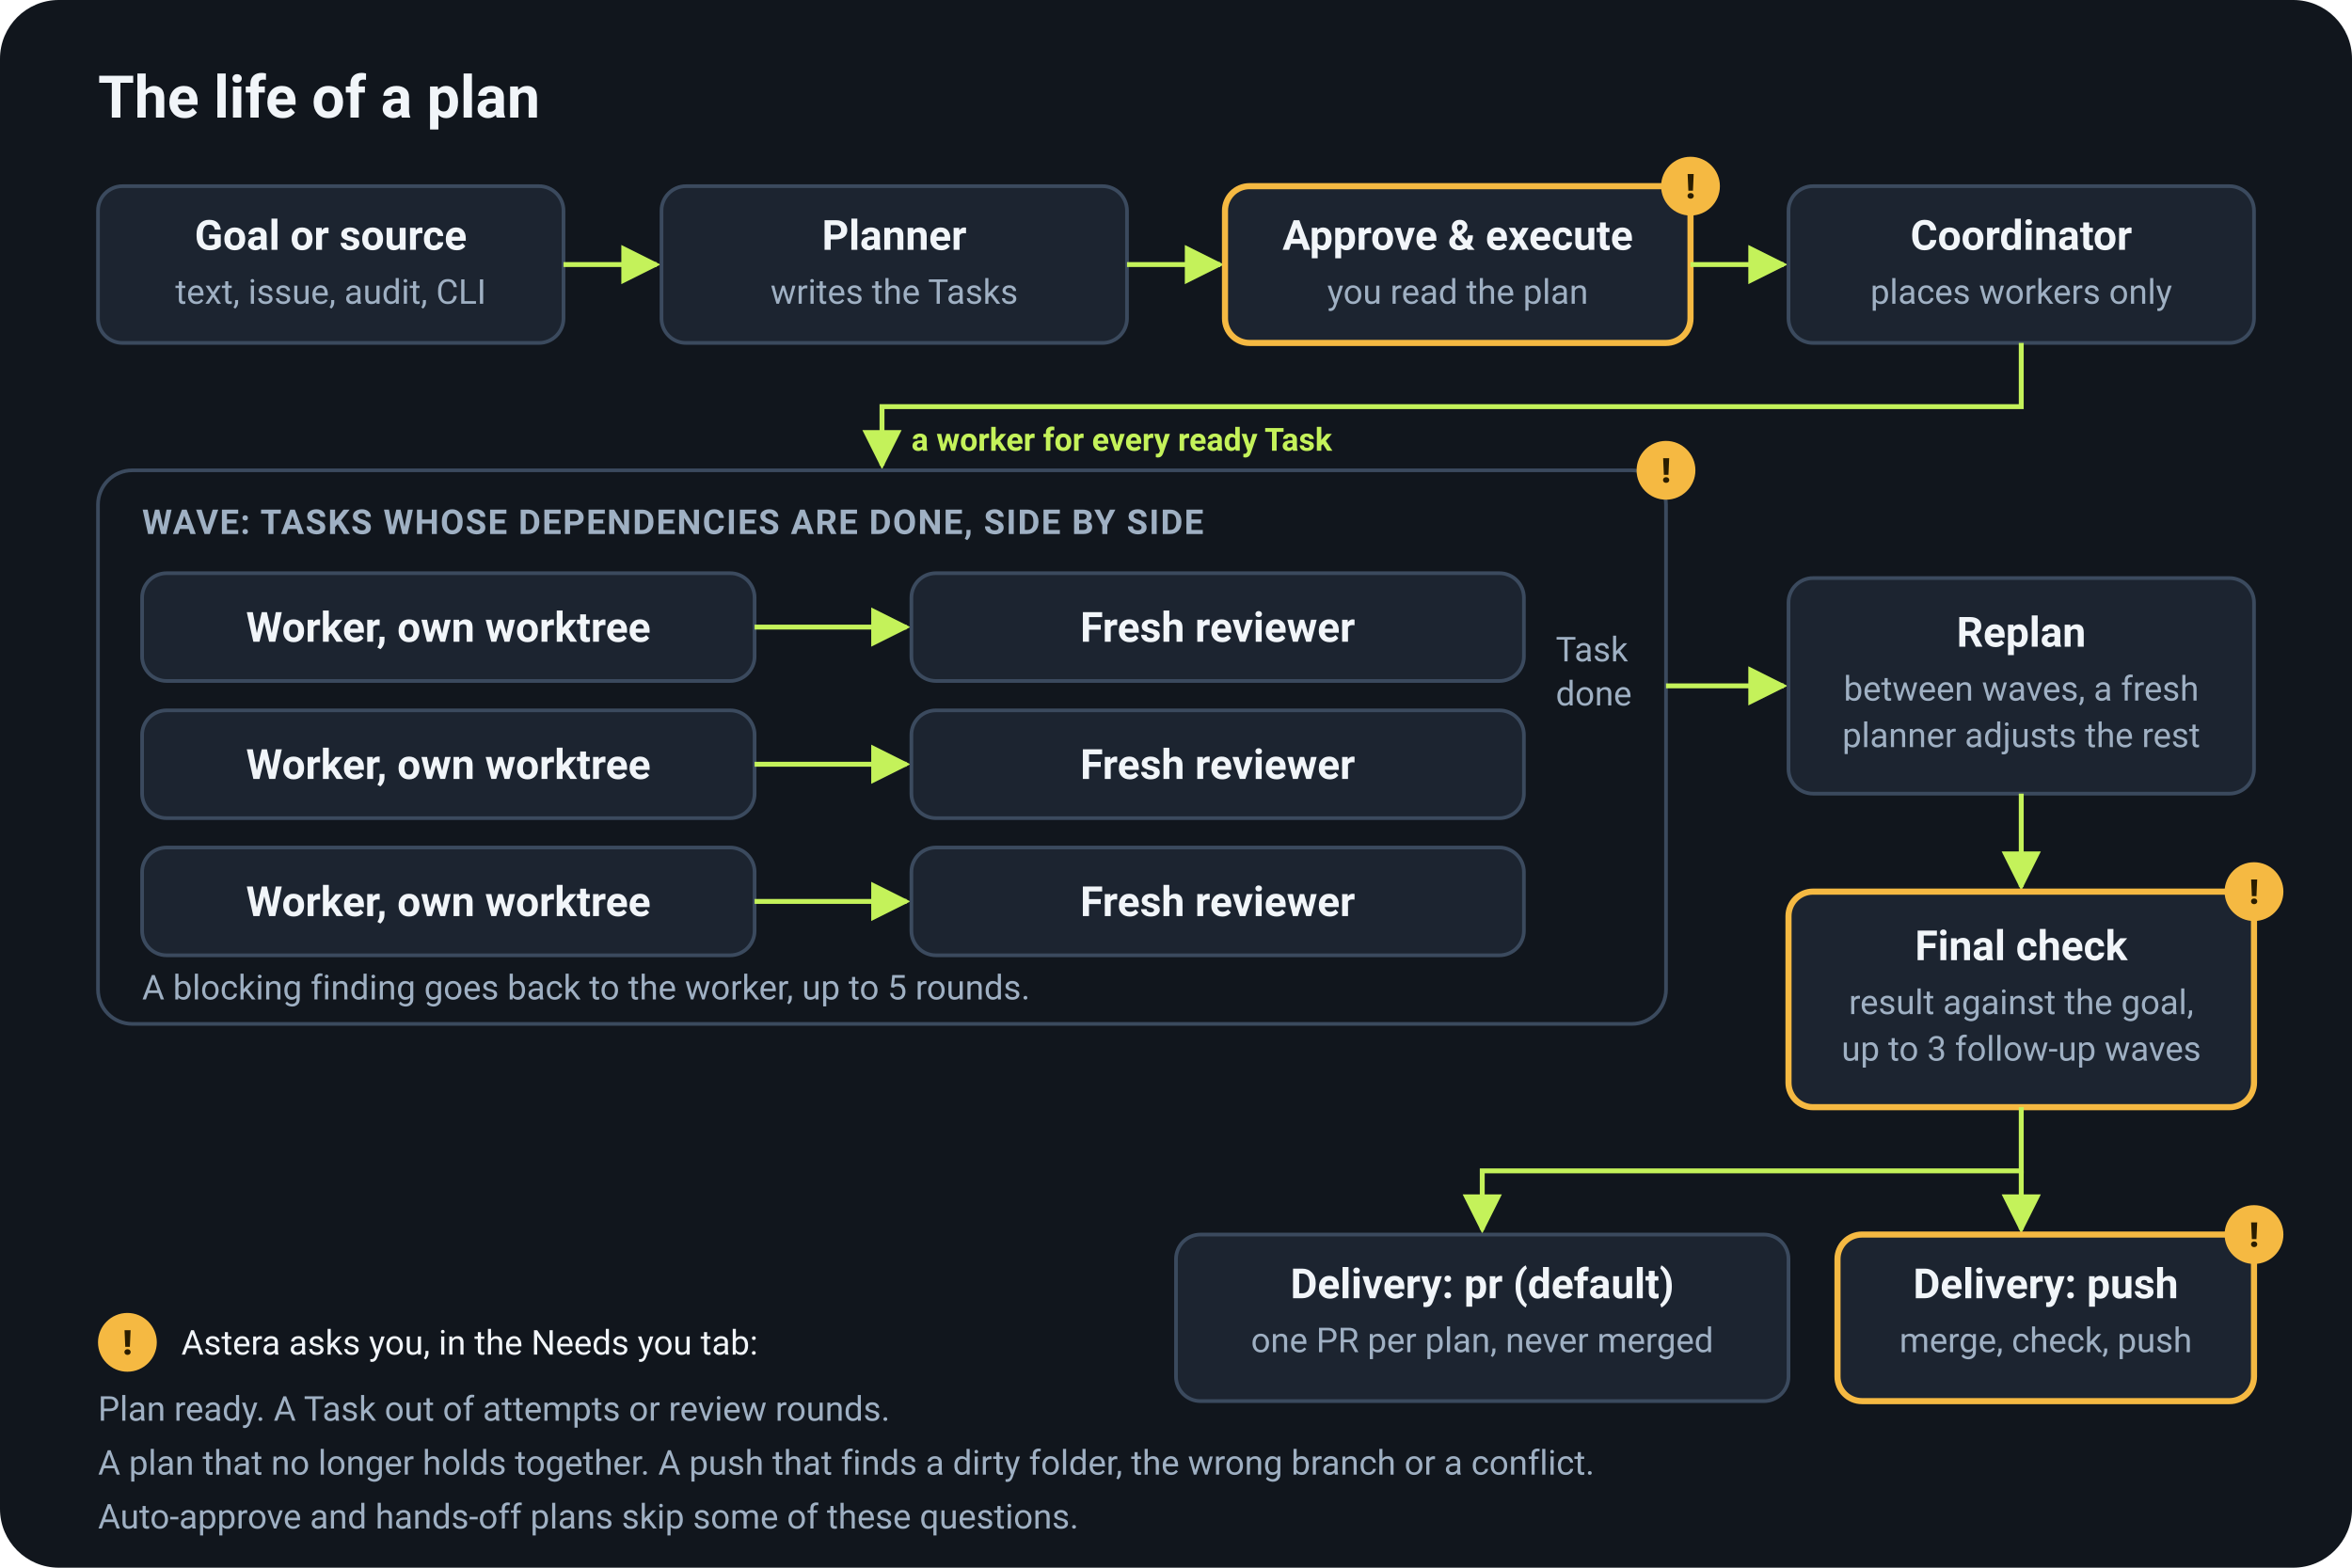
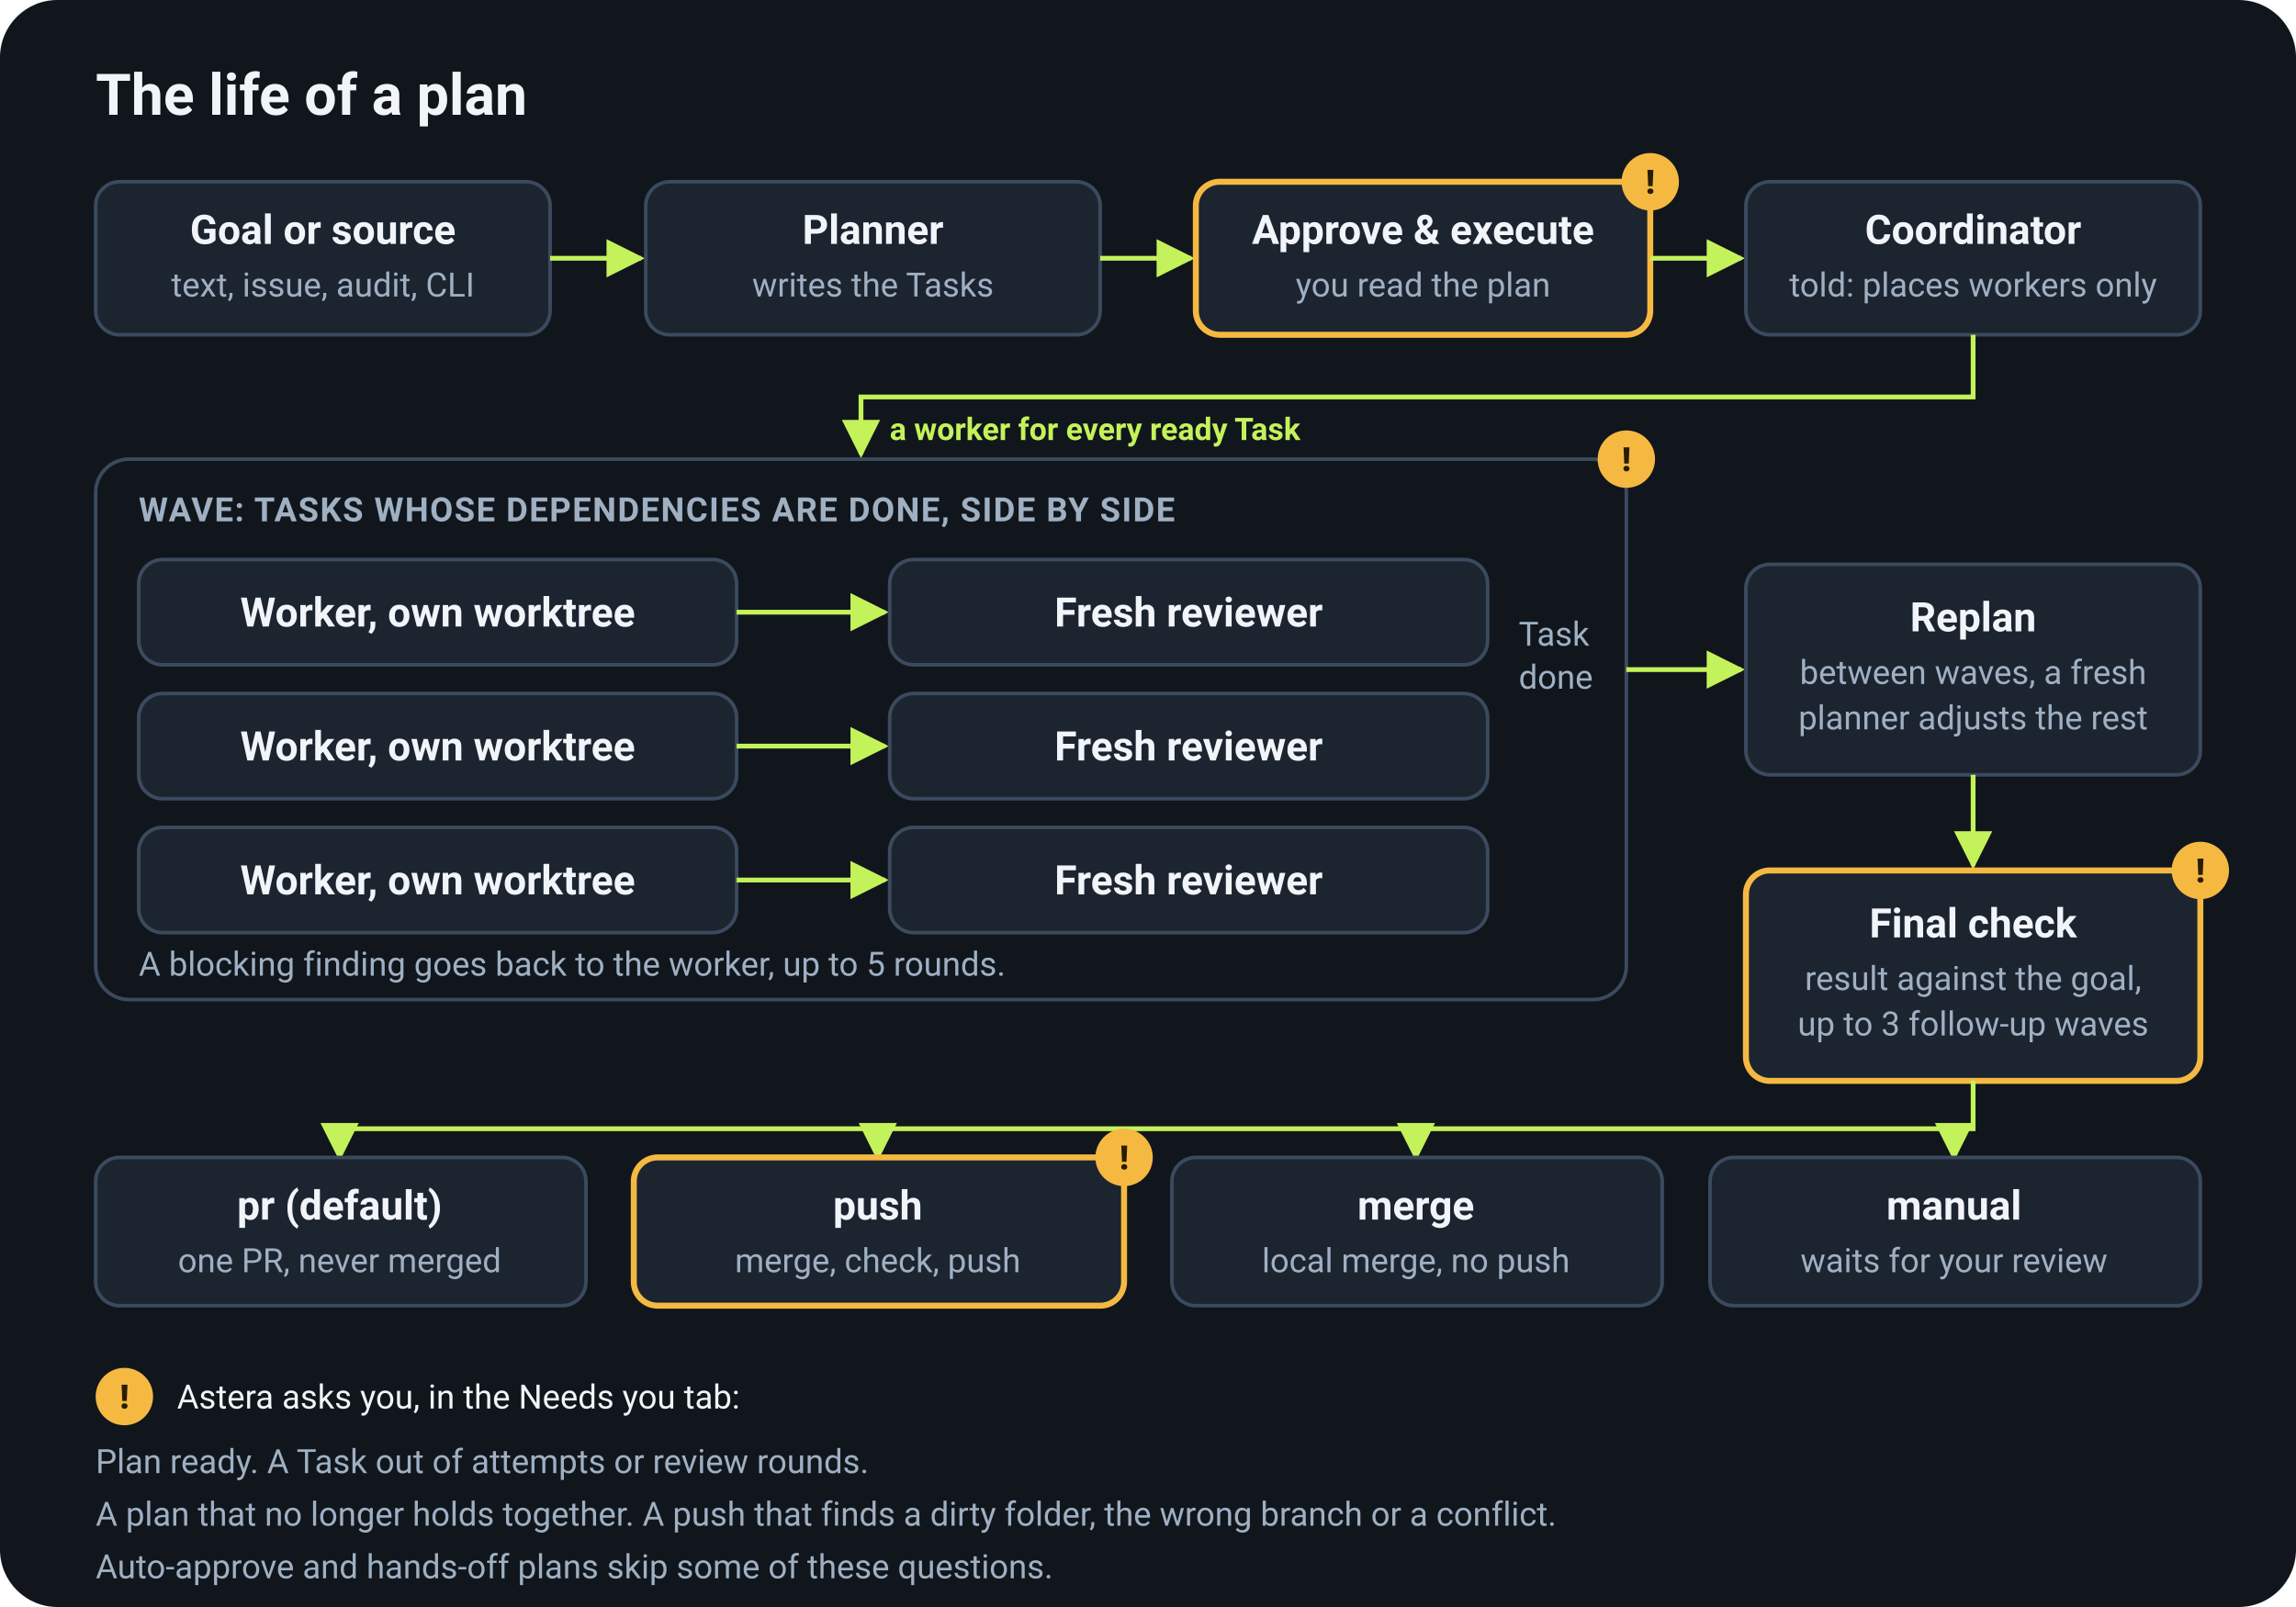
- <svg xmlns="http://www.w3.org/2000/svg" viewBox="0 0 960 640" width="960" height="640" role="img" aria-labelledby="t d">
+ <svg xmlns="http://www.w3.org/2000/svg" viewBox="0 0 960 672" width="960" height="672" role="img" aria-labelledby="t d">
  <style>
-     text { font-family: system-ui, -apple-system, "Segoe UI", Roboto, Helvetica, Arial, sans-serif; }
-     .bg { fill: #11161d; }
-     .title { fill: #f1f5f9; font-size: 24px; font-weight: 700; }
-     .grp { fill: none; stroke: #3b4a5e; stroke-width: 1.5; }
-     .glabel { fill: #9fb0c3; font-size: 14px; font-weight: 700; letter-spacing: 0.04em; }
-     .box { fill: #1c2430; stroke: #3b4a5e; stroke-width: 1.5; }
-     .you { fill: #1c2430; stroke: #f5b942; stroke-width: 2.5; }
-     .name { fill: #f1f5f9; font-size: 17px; font-weight: 700; }
-     .small { fill: #9fb0c3; font-size: 14px; }
-     .arrow { fill: none; stroke: #c4f25a; stroke-width: 2; marker-end: url(#ah); }
-     .lbl { fill: #c4f25a; font-size: 13px; font-weight: 600; }
-     .ask { fill: #f5b942; }
-     .askt { fill: #2a1d00; font-size: 14px; font-weight: 800; }
-     .legend { fill: #f1f5f9; font-size: 14px; }
-   </style>
+ text { font-family: system-ui, -apple-system, "Segoe UI", Roboto, Helvetica, Arial, sans-serif; }
+ .bg { fill: #11161d; }
+ .title { fill: #f1f5f9; font-size: 24px; font-weight: 700; }
+ .grp { fill: none; stroke: #3b4a5e; stroke-width: 1.5; }
+ .glabel { fill: #9fb0c3; font-size: 14px; font-weight: 700; letter-spacing: 0.04em; }
+ .box { fill: #1c2430; stroke: #3b4a5e; stroke-width: 1.5; }
+ .you { fill: #1c2430; stroke: #f5b942; stroke-width: 2.5; }
+ .name { fill: #f1f5f9; font-size: 17px; font-weight: 700; }
+ .small { fill: #9fb0c3; font-size: 14px; }
+ .arrow { fill: none; stroke: #c4f25a; stroke-width: 2; marker-end: url(#ah); }
+ .lbl { fill: #c4f25a; font-size: 13px; font-weight: 600; }
+ .ask { fill: #f5b942; }
+ .askt { fill: #2a1d00; font-size: 14px; font-weight: 800; }
+ .legend { fill: #f1f5f9; font-size: 14px; }
+ </style>
  <defs>
    <marker id="ah" viewBox="0 0 10 10" refX="9" refY="5" markerWidth="8" markerHeight="8" orient="auto">
      <path d="M0 0L10 5L0 10z" fill="#c4f25a" />
    </marker>
  </defs>
-   <rect class="bg" width="960" height="640" rx="24" />
+   <rect class="bg" width="960" height="672" rx="24" />
  <text class="title" x="40" y="48">The life of a plan</text>
  <rect class="box" x="40" y="76" width="190" height="64" rx="10" />
  <text class="name" x="135" y="102" text-anchor="middle">Goal or source</text>
  <text class="small" x="135" y="124" text-anchor="middle">text, issue, audit, CLI</text>
  <path class="arrow" d="M230 108H268" />
  <rect class="box" x="270" y="76" width="190" height="64" rx="10" />
  <text class="name" x="365" y="102" text-anchor="middle">Planner</text>
  <text class="small" x="365" y="124" text-anchor="middle">writes the Tasks</text>
  <path class="arrow" d="M460 108H498" />
  <rect class="you" x="500" y="76" width="190" height="64" rx="10" />
  <text class="name" x="595" y="102" text-anchor="middle">Approve &amp; execute</text>
  <text class="small" x="595" y="124" text-anchor="middle">you read the plan</text>
  <circle class="ask" cx="690" cy="76" r="12" />
  <text class="askt" x="690" y="81" text-anchor="middle">!</text>
  <path class="arrow" d="M690 108H728" />
  <rect class="box" x="730" y="76" width="190" height="64" rx="10" />
  <text class="name" x="825" y="102" text-anchor="middle">Coordinator</text>
-   <text class="small" x="825" y="124" text-anchor="middle">places workers only</text>
+   <text class="small" x="825" y="124" text-anchor="middle">told: places workers only</text>
  <path class="arrow" d="M825 140V166H360V190" />
  <text class="lbl" x="372" y="184">a worker for every ready Task</text>
  <rect class="grp" x="40" y="192" width="640" height="226" rx="14" />
  <text class="glabel" x="58" y="218">WAVE: TASKS WHOSE DEPENDENCIES ARE DONE, SIDE BY SIDE</text>
  <rect class="box" x="58" y="234" width="250" height="44" rx="10" />
  <text class="name" x="183" y="262" text-anchor="middle">Worker, own worktree</text>
  <path class="arrow" d="M308 256H370" />
  <rect class="box" x="372" y="234" width="250" height="44" rx="10" />
  <text class="name" x="497" y="262" text-anchor="middle">Fresh reviewer</text>
  <rect class="box" x="58" y="290" width="250" height="44" rx="10" />
  <text class="name" x="183" y="318" text-anchor="middle">Worker, own worktree</text>
  <path class="arrow" d="M308 312H370" />
  <rect class="box" x="372" y="290" width="250" height="44" rx="10" />
  <text class="name" x="497" y="318" text-anchor="middle">Fresh reviewer</text>
  <rect class="box" x="58" y="346" width="250" height="44" rx="10" />
  <text class="name" x="183" y="374" text-anchor="middle">Worker, own worktree</text>
  <path class="arrow" d="M308 368H370" />
  <rect class="box" x="372" y="346" width="250" height="44" rx="10" />
  <text class="name" x="497" y="374" text-anchor="middle">Fresh reviewer</text>
  <text class="small" x="58" y="408">A blocking finding goes back to the worker, up to 5 rounds.</text>
  <circle class="ask" cx="680" cy="192" r="12" />
  <text class="askt" x="680" y="197" text-anchor="middle">!</text>
  <text class="small" x="635" y="270">Task</text>
  <text class="small" x="635" y="288">done</text>
  <path class="arrow" d="M680 280H728" />
  <rect class="box" x="730" y="236" width="190" height="88" rx="10" />
  <text class="name" x="825" y="264" text-anchor="middle">Replan</text>
  <text class="small" x="825" y="286" text-anchor="middle">between waves, a fresh</text>
  <text class="small" x="825" y="305" text-anchor="middle">planner adjusts the rest</text>
  <path class="arrow" d="M825 324V362" />
  <rect class="you" x="730" y="364" width="190" height="88" rx="10" />
  <text class="name" x="825" y="392" text-anchor="middle">Final check</text>
  <text class="small" x="825" y="414" text-anchor="middle">result against the goal,</text>
  <text class="small" x="825" y="433" text-anchor="middle">up to 3 follow-up waves</text>
  <circle class="ask" cx="920" cy="364" r="12" />
  <text class="askt" x="920" y="369" text-anchor="middle">!</text>
-   <path class="arrow" d="M825 452V478H605V502" />
-   <path class="arrow" d="M825 478V502" />
-   <rect class="box" x="480" y="504" width="250" height="68" rx="10" />
-   <text class="name" x="605" y="530" text-anchor="middle">Delivery: pr (default)</text>
-   <text class="small" x="605" y="552" text-anchor="middle">one PR per plan, never merged</text>
-   <rect class="you" x="750" y="504" width="170" height="68" rx="10" />
-   <text class="name" x="835" y="530" text-anchor="middle">Delivery: push</text>
-   <text class="small" x="835" y="552" text-anchor="middle">merge, check, push</text>
-   <circle class="ask" cx="920" cy="504" r="12" />
-   <text class="askt" x="920" y="509" text-anchor="middle">!</text>
-   <circle class="ask" cx="52" cy="548" r="12" />
-   <text class="askt" x="52" y="553" text-anchor="middle">!</text>
-   <text class="legend" x="74" y="553">Astera asks you, in the Needs you tab:</text>
-   <text class="small" x="40" y="580">Plan ready. A Task out of attempts or review rounds.</text>
-   <text class="small" x="40" y="602">A plan that no longer holds together. A push that finds a dirty folder, the wrong branch or a conflict.</text>
-   <text class="small" x="40" y="624">Auto-approve and hands-off plans skip some of these questions.</text>
+   <path class="arrow" d="M825 452V472H142V484" />
+   <path class="arrow" d="M367 472V484" />
+   <path class="arrow" d="M592 472V484" />
+   <path class="arrow" d="M817 472V484" />
+   <rect class="box" x="40" y="484" width="205" height="62" rx="10" />
+   <text class="name" x="142" y="510" text-anchor="middle">pr (default)</text>
+   <text class="small" x="142" y="532" text-anchor="middle">one PR, never merged</text>
+   <rect class="you" x="265" y="484" width="205" height="62" rx="10" />
+   <text class="name" x="367" y="510" text-anchor="middle">push</text>
+   <text class="small" x="367" y="532" text-anchor="middle">merge, check, push</text>
+   <circle class="ask" cx="470" cy="484" r="12" />
+   <text class="askt" x="470" y="489" text-anchor="middle">!</text>
+   <rect class="box" x="490" y="484" width="205" height="62" rx="10" />
+   <text class="name" x="592" y="510" text-anchor="middle">merge</text>
+   <text class="small" x="592" y="532" text-anchor="middle">local merge, no push</text>
+   <rect class="box" x="715" y="484" width="205" height="62" rx="10" />
+   <text class="name" x="817" y="510" text-anchor="middle">manual</text>
+   <text class="small" x="817" y="532" text-anchor="middle">waits for your review</text>
+   <circle class="ask" cx="52" cy="584" r="12" />
+   <text class="askt" x="52" y="589" text-anchor="middle">!</text>
+   <text class="legend" x="74" y="589">Astera asks you, in the Needs you tab:</text>
+   <text class="small" x="40" y="616">Plan ready. A Task out of attempts or review rounds.</text>
+   <text class="small" x="40" y="638">A plan that no longer holds together. A push that finds a dirty folder, the wrong branch or a conflict.</text>
+   <text class="small" x="40" y="660">Auto-approve and hands-off plans skip some of these questions.</text>
</svg>
